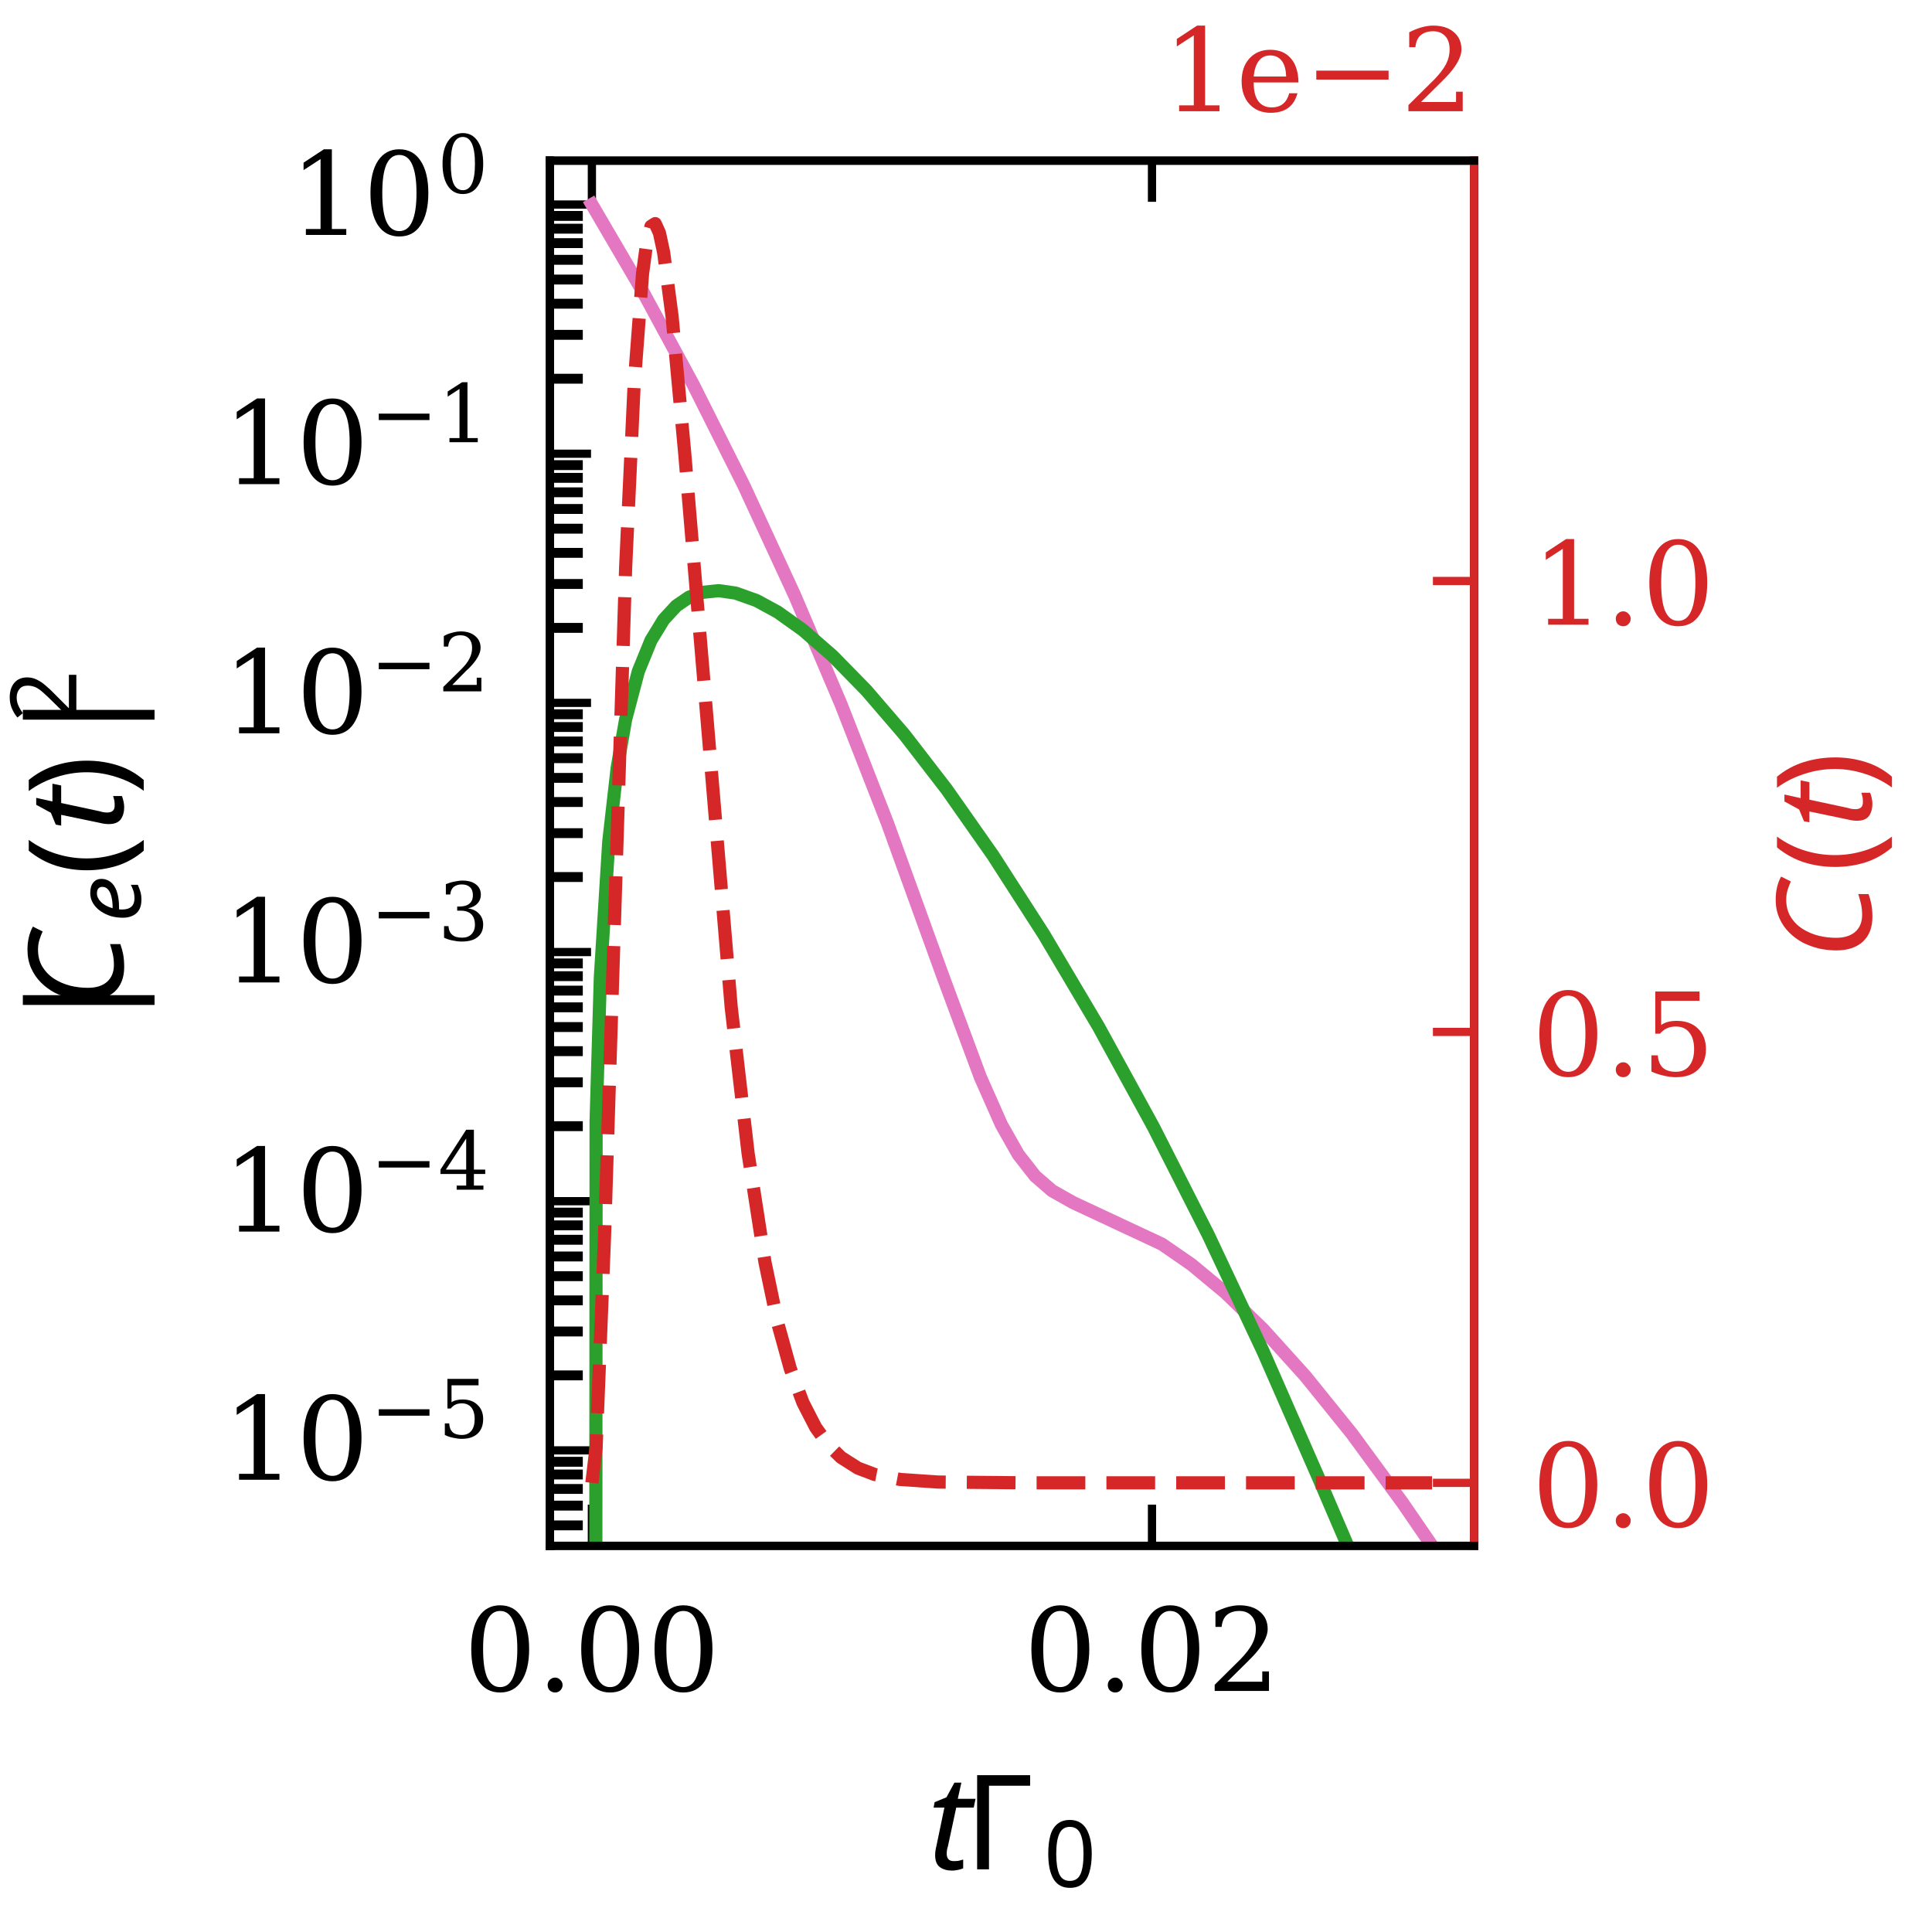
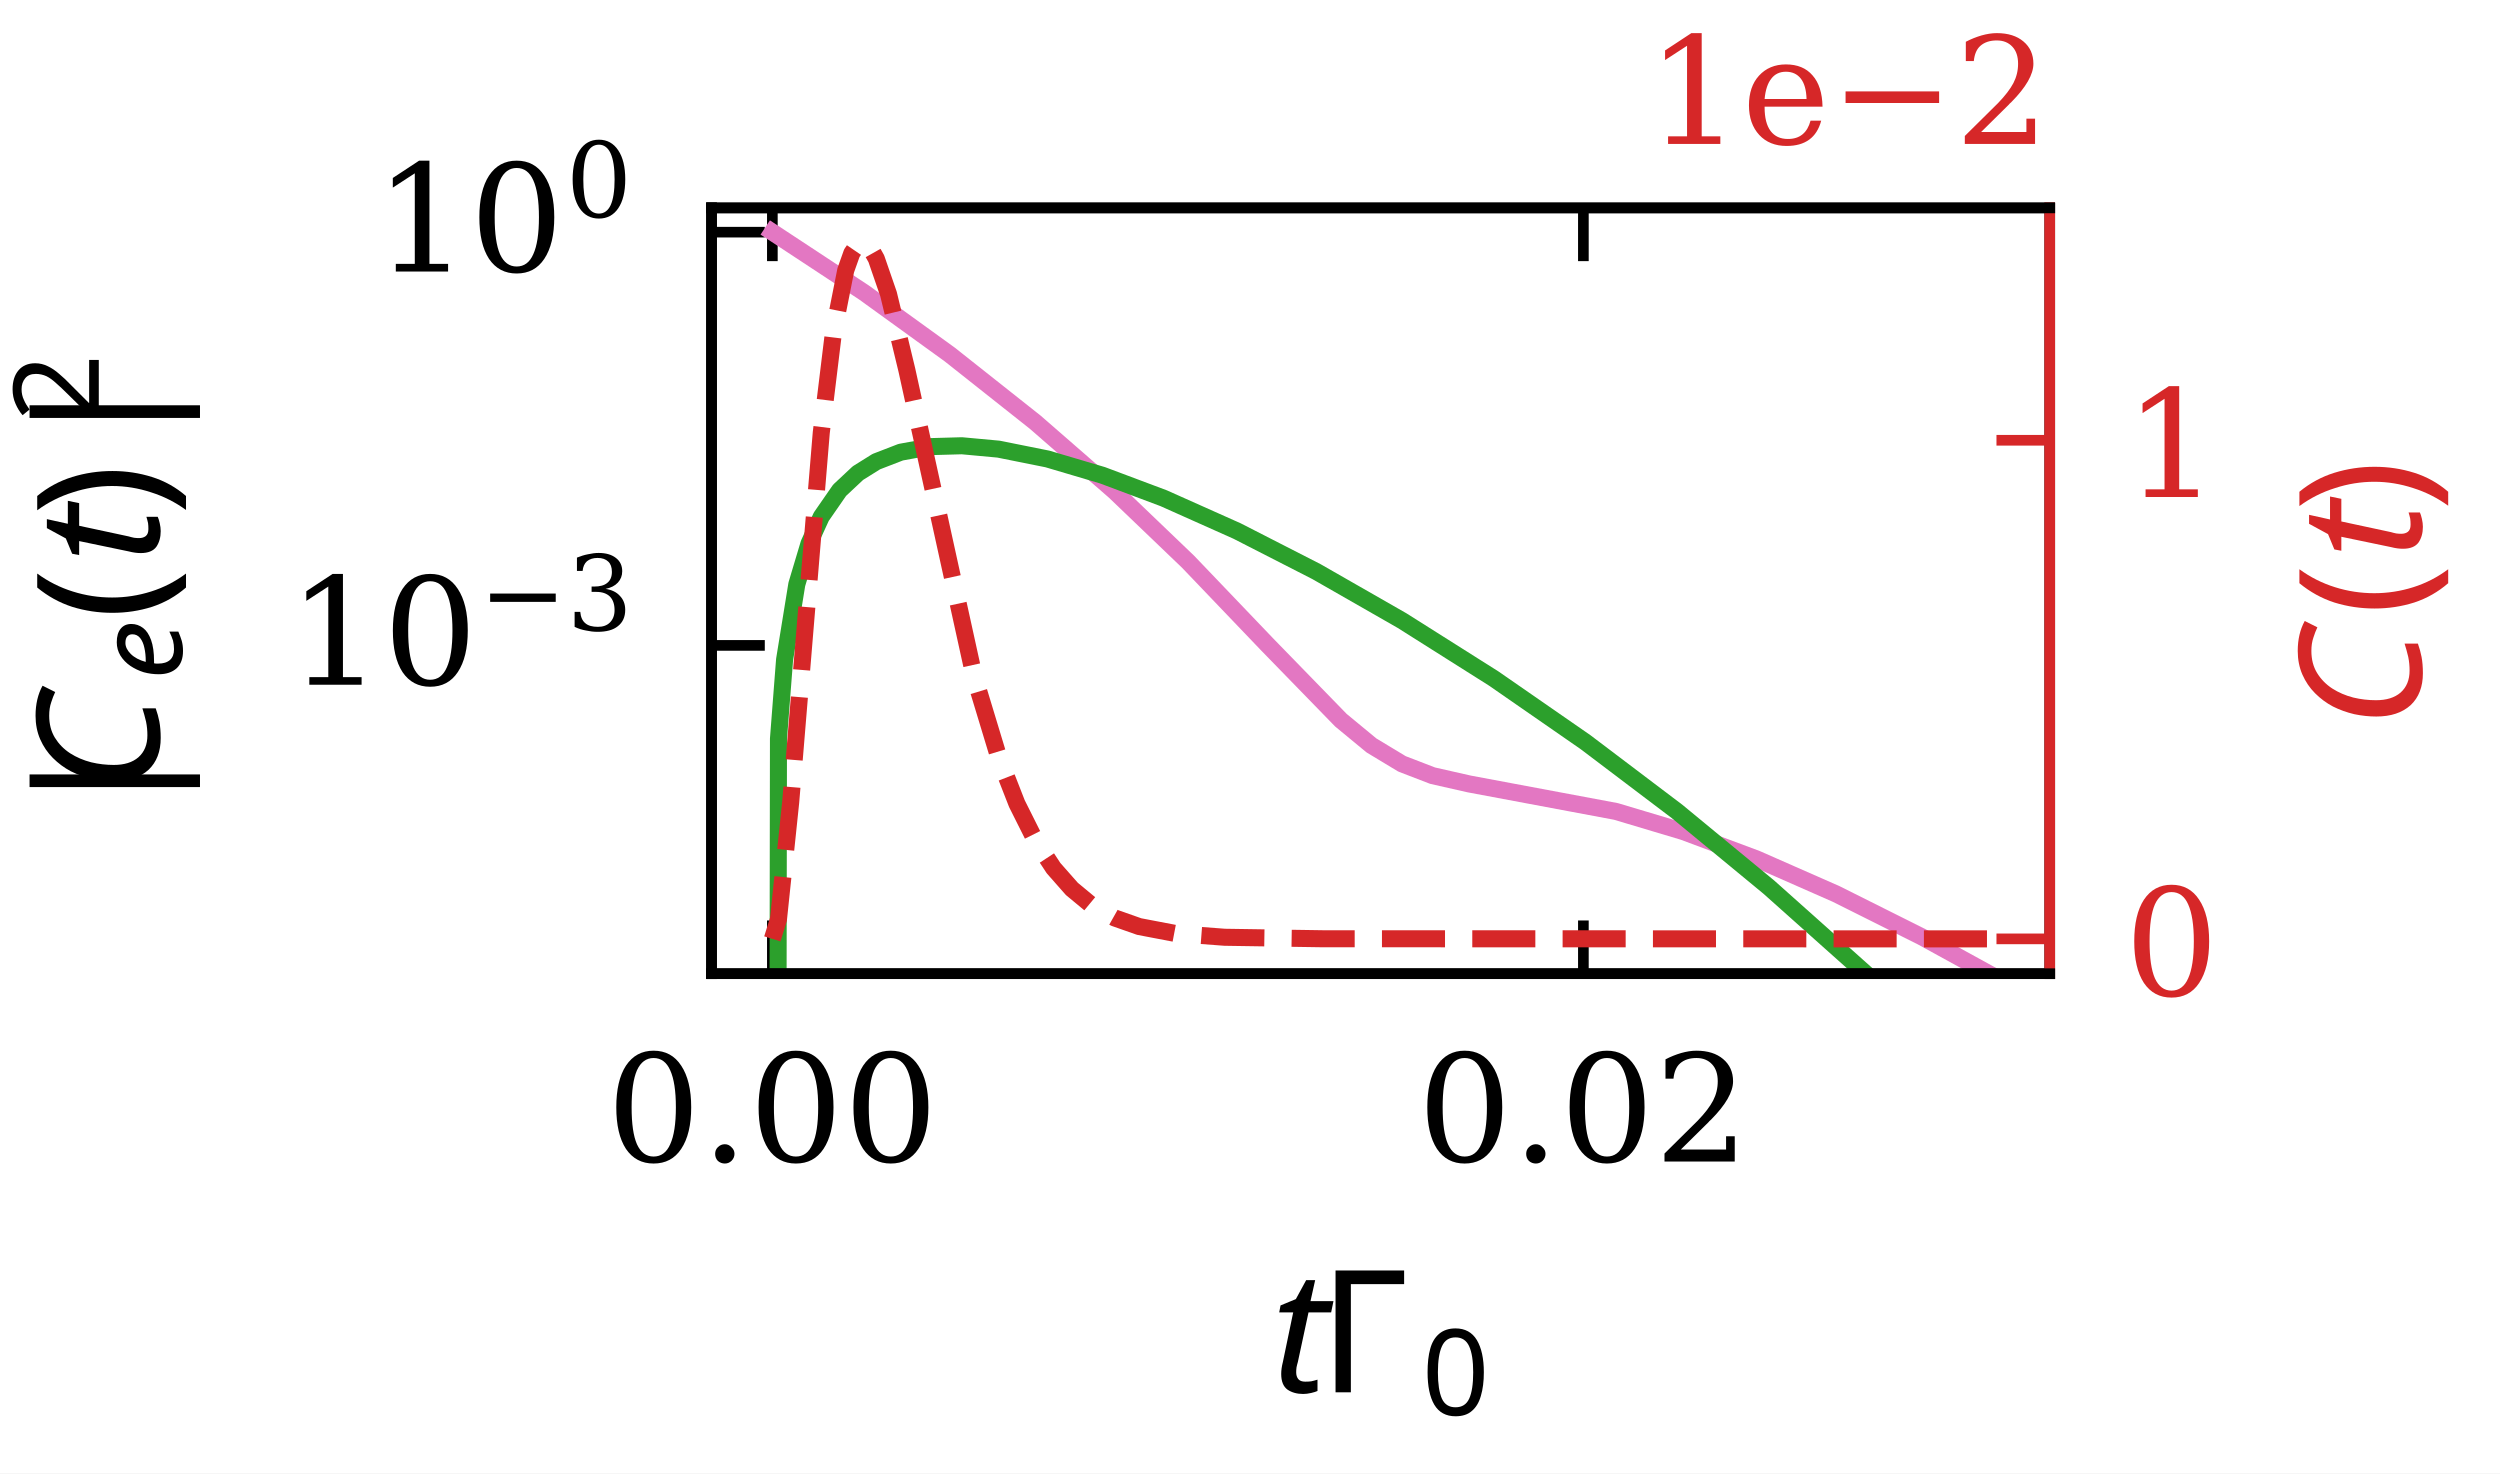
- <svg xmlns="http://www.w3.org/2000/svg" xmlns:xlink="http://www.w3.org/1999/xlink" width="117.352pt" height="117.352pt" viewBox="0 0 117.352 117.352" version="1.1">
+ <svg xmlns="http://www.w3.org/2000/svg" xmlns:xlink="http://www.w3.org/1999/xlink" width="117.352pt" height="69.163pt" viewBox="0 0 117.352 69.163" version="1.1">
  <defs>
    <style type="text/css">*{stroke-linejoin: round; stroke-linecap: butt}</style>
  </defs>
  <g id="figure_1">
    <g id="patch_1">
-       <path d="M 0 117.352  L 117.352 117.352  L 117.352 0  L 0 0  z " style="fill: #ffffff" />
+       <path d="M 0 69.163  L 117.352 69.163  L 117.352 0  L 0 0  z " style="fill: #ffffff" />
    </g>
    <g id="axes_1">
      <g id="patch_2">
-         <path d="M 33.4 93.895  L 89.537 93.895  L 89.537 9.759  L 33.4 9.759  z " style="fill: #ffffff" />
+         <path d="M 33.4 45.706  L 96.216 45.706  L 96.216 9.759  L 33.4 9.759  z " style="fill: #ffffff" />
      </g>
      <g id="matplotlib.axis_1">
        <g id="xtick_1">
          <g id="line2d_1">
            <defs>
-               <path id="m31ebe74dc7" d="M 0 0  L 0 -2.5  " style="stroke: #000000; stroke-width: 0.5" />
+               <path id="m19aab21f57" d="M 0 0  L 0 -2.5  " style="stroke: #000000; stroke-width: 0.5" />
            </defs>
            <g>
-               <use xlink:href="#m31ebe74dc7" x="35.952" y="93.895" style="stroke: #000000; stroke-width: 0.5" />
+               <use xlink:href="#m19aab21f57" x="36.255" y="45.706" style="stroke: #000000; stroke-width: 0.5" />
            </g>
          </g>
          <g id="line2d_2">
            <defs>
-               <path id="m40b59c8b88" d="M 0 0  L 0 2.5  " style="stroke: #000000; stroke-width: 0.5" />
+               <path id="mb710d86eab" d="M 0 0  L 0 2.5  " style="stroke: #000000; stroke-width: 0.5" />
            </defs>
            <g>
-               <use xlink:href="#m40b59c8b88" x="35.952" y="9.759" style="stroke: #000000; stroke-width: 0.5" />
+               <use xlink:href="#mb710d86eab" x="36.255" y="9.759" style="stroke: #000000; stroke-width: 0.5" />
            </g>
          </g>
          <g id="text_1">
-             <text style="font-size: 7px; font-family: 'DejaVu Serif', 'Bitstream Vera Serif', 'Computer Modern Roman', 'New Century Schoolbook', 'Century Schoolbook L', 'Utopia', 'ITC Bookman', 'Bookman', 'Nimbus Roman No9 L', 'Times New Roman', 'Times', 'Palatino', 'Charter', serif; text-anchor: middle" x="35.952" y="102.714" transform="rotate(-0 35.95169 102.7137)">0.00</text>
+             <text style="font-size: 7px; font-family: 'DejaVu Serif', 'Bitstream Vera Serif', 'Computer Modern Roman', 'New Century Schoolbook', 'Century Schoolbook L', 'Utopia', 'ITC Bookman', 'Bookman', 'Nimbus Roman No9 L', 'Times New Roman', 'Times', 'Palatino', 'Charter', serif; text-anchor: middle" x="36.255" y="54.525" transform="rotate(-0 36.25526 54.5247)">0.00</text>
          </g>
        </g>
        <g id="xtick_2">
          <g id="line2d_3">
            <g>
-               <use xlink:href="#m31ebe74dc7" x="69.974" y="93.895" style="stroke: #000000; stroke-width: 0.5" />
+               <use xlink:href="#m19aab21f57" x="74.325" y="45.706" style="stroke: #000000; stroke-width: 0.5" />
            </g>
          </g>
          <g id="line2d_4">
            <g>
-               <use xlink:href="#m40b59c8b88" x="69.974" y="9.759" style="stroke: #000000; stroke-width: 0.5" />
+               <use xlink:href="#mb710d86eab" x="74.325" y="9.759" style="stroke: #000000; stroke-width: 0.5" />
            </g>
          </g>
          <g id="text_2">
-             <text style="font-size: 7px; font-family: 'DejaVu Serif', 'Bitstream Vera Serif', 'Computer Modern Roman', 'New Century Schoolbook', 'Century Schoolbook L', 'Utopia', 'ITC Bookman', 'Bookman', 'Nimbus Roman No9 L', 'Times New Roman', 'Times', 'Palatino', 'Charter', serif; text-anchor: middle" x="69.974" y="102.714" transform="rotate(-0 69.97428 102.7137)">0.02</text>
+             <text style="font-size: 7px; font-family: 'DejaVu Serif', 'Bitstream Vera Serif', 'Computer Modern Roman', 'New Century Schoolbook', 'Century Schoolbook L', 'Utopia', 'ITC Bookman', 'Bookman', 'Nimbus Roman No9 L', 'Times New Roman', 'Times', 'Palatino', 'Charter', serif; text-anchor: middle" x="74.325" y="54.525" transform="rotate(-0 74.32539 54.5247)">0.02</text>
          </g>
        </g>
        <g id="text_3">
-           <g transform="translate(56.34864 114.2482)">
+           <g transform="translate(59.68785 66.05924)">
            <text>
              <tspan x="0" y="-0.703" style="font-style: italic; font-size: 8px; font-family: 'STIXGeneral'">t</tspan>
              <tspan x="2.224" y="-0.703" style="font-size: 8px; font-family: 'STIXGeneral'">Γ</tspan>
              <tspan x="7.044" y="0.356" style="font-size: 5.6px; font-family: 'STIXGeneral'">0</tspan>
            </text>
          </g>
        </g>
      </g>
      <g id="matplotlib.axis_2">
        <g id="ytick_1">
          <g id="line2d_5">
            <defs>
-               <path id="me4fae50d35" d="M 0 0  L 2.5 0  " style="stroke: #000000; stroke-width: 0.5" />
+               <path id="m32e238cb11" d="M 0 0  L 2.5 0  " style="stroke: #000000; stroke-width: 0.5" />
            </defs>
            <g>
-               <use xlink:href="#me4fae50d35" x="33.4" y="88.097" style="stroke: #000000; stroke-width: 0.5" />
+               <use xlink:href="#m32e238cb11" x="33.4" y="30.296" style="stroke: #000000; stroke-width: 0.5" />
            </g>
          </g>
          <g id="text_4">
-             <g transform="translate(13.52 90.7561)">
-               <text>
-                 <tspan x="0" y="-0.875" style="font-size: 7px; font-family: 'DejaVu Serif'">1</tspan>
-                 <tspan x="4.454" y="-0.875" style="font-size: 7px; font-family: 'DejaVu Serif'">0</tspan>
-                 <tspan x="8.971" y="-3.423" style="font-size: 4.9px; font-family: 'DejaVu Serif'">−</tspan>
-                 <tspan x="13.077" y="-3.423" style="font-size: 4.9px; font-family: 'DejaVu Serif'">5</tspan>
-               </text>
-             </g>
-           </g>
-         </g>
-         <g id="ytick_2">
-           <g id="line2d_6">
-             <g>
-               <use xlink:href="#me4fae50d35" x="33.4" y="72.962" style="stroke: #000000; stroke-width: 0.5" />
-             </g>
-           </g>
-           <g id="text_5">
-             <g transform="translate(13.52 75.62156)">
-               <text>
-                 <tspan x="0" y="-0.809" style="font-size: 7px; font-family: 'DejaVu Serif'">1</tspan>
-                 <tspan x="4.454" y="-0.809" style="font-size: 7px; font-family: 'DejaVu Serif'">0</tspan>
-                 <tspan x="8.971" y="-3.358" style="font-size: 4.9px; font-family: 'DejaVu Serif'">−</tspan>
-                 <tspan x="13.077" y="-3.358" style="font-size: 4.9px; font-family: 'DejaVu Serif'">4</tspan>
-               </text>
-             </g>
-           </g>
-         </g>
-         <g id="ytick_3">
-           <g id="line2d_7">
-             <g>
-               <use xlink:href="#me4fae50d35" x="33.4" y="57.828" style="stroke: #000000; stroke-width: 0.5" />
-             </g>
-           </g>
-           <g id="text_6">
-             <g transform="translate(13.52 60.48703)">
+             <g transform="translate(13.52 32.95561)">
              <text>
                <tspan x="0" y="-0.809" style="font-size: 7px; font-family: 'DejaVu Serif'">1</tspan>
                <tspan x="4.454" y="-0.809" style="font-size: 7px; font-family: 'DejaVu Serif'">0</tspan>
                <tspan x="8.971" y="-3.358" style="font-size: 4.9px; font-family: 'DejaVu Serif'">−</tspan>
                <tspan x="13.077" y="-3.358" style="font-size: 4.9px; font-family: 'DejaVu Serif'">3</tspan>
              </text>
            </g>
          </g>
        </g>
-         <g id="ytick_4">
-           <g id="line2d_8">
+         <g id="ytick_2">
+           <g id="line2d_6">
            <g>
-               <use xlink:href="#me4fae50d35" x="33.4" y="42.693" style="stroke: #000000; stroke-width: 0.5" />
+               <use xlink:href="#m32e238cb11" x="33.4" y="10.898" style="stroke: #000000; stroke-width: 0.5" />
            </g>
          </g>
-           <g id="text_7">
-             <g transform="translate(13.52 45.35249)">
-               <text>
-                 <tspan x="0" y="-0.809" style="font-size: 7px; font-family: 'DejaVu Serif'">1</tspan>
-                 <tspan x="4.454" y="-0.809" style="font-size: 7px; font-family: 'DejaVu Serif'">0</tspan>
-                 <tspan x="8.971" y="-3.358" style="font-size: 4.9px; font-family: 'DejaVu Serif'">−</tspan>
-                 <tspan x="13.077" y="-3.358" style="font-size: 4.9px; font-family: 'DejaVu Serif'">2</tspan>
-               </text>
-             </g>
-           </g>
-         </g>
-         <g id="ytick_5">
-           <g id="line2d_9">
-             <g>
-               <use xlink:href="#me4fae50d35" x="33.4" y="27.559" style="stroke: #000000; stroke-width: 0.5" />
-             </g>
-           </g>
-           <g id="text_8">
-             <g transform="translate(13.52 30.21795)">
-               <text>
-                 <tspan x="0" y="-0.809" style="font-size: 7px; font-family: 'DejaVu Serif'">1</tspan>
-                 <tspan x="4.454" y="-0.809" style="font-size: 7px; font-family: 'DejaVu Serif'">0</tspan>
-                 <tspan x="8.971" y="-3.358" style="font-size: 4.9px; font-family: 'DejaVu Serif'">−</tspan>
-                 <tspan x="13.077" y="-3.358" style="font-size: 4.9px; font-family: 'DejaVu Serif'">1</tspan>
-               </text>
-             </g>
-           </g>
-         </g>
-         <g id="ytick_6">
-           <g id="line2d_10">
-             <g>
-               <use xlink:href="#me4fae50d35" x="33.4" y="12.424" style="stroke: #000000; stroke-width: 0.5" />
-             </g>
-           </g>
-           <g id="text_9">
-             <g transform="translate(17.58 15.08342)">
+           <g id="text_5">
+             <g transform="translate(17.58 13.557)">
              <text>
                <tspan x="0" y="-0.809" style="font-size: 7px; font-family: 'DejaVu Serif'">1</tspan>
                <tspan x="4.454" y="-0.809" style="font-size: 7px; font-family: 'DejaVu Serif'">0</tspan>
                <tspan x="8.971" y="-3.358" style="font-size: 4.9px; font-family: 'DejaVu Serif'">0</tspan>
              </text>
            </g>
          </g>
        </g>
-         <g id="ytick_7">
-           <g id="line2d_11">
-             <defs>
-               <path id="m922d0090ac" d="M 0 0  L 2 0  " style="stroke: #000000; stroke-width: 0.6" />
-             </defs>
-             <g>
-               <use xlink:href="#m922d0090ac" x="33.4" y="92.653" style="stroke: #000000; stroke-width: 0.6" />
-             </g>
-           </g>
-         </g>
-         <g id="ytick_8">
-           <g id="line2d_12">
-             <g>
-               <use xlink:href="#m922d0090ac" x="33.4" y="91.454" style="stroke: #000000; stroke-width: 0.6" />
-             </g>
-           </g>
-         </g>
-         <g id="ytick_9">
-           <g id="line2d_13">
-             <g>
-               <use xlink:href="#m922d0090ac" x="33.4" y="90.441" style="stroke: #000000; stroke-width: 0.6" />
-             </g>
-           </g>
-         </g>
-         <g id="ytick_10">
-           <g id="line2d_14">
-             <g>
-               <use xlink:href="#m922d0090ac" x="33.4" y="89.563" style="stroke: #000000; stroke-width: 0.6" />
-             </g>
-           </g>
-         </g>
-         <g id="ytick_11">
-           <g id="line2d_15">
-             <g>
-               <use xlink:href="#m922d0090ac" x="33.4" y="88.789" style="stroke: #000000; stroke-width: 0.6" />
-             </g>
-           </g>
-         </g>
-         <g id="ytick_12">
-           <g id="line2d_16">
-             <g>
-               <use xlink:href="#m922d0090ac" x="33.4" y="83.541" style="stroke: #000000; stroke-width: 0.6" />
-             </g>
-           </g>
-         </g>
-         <g id="ytick_13">
-           <g id="line2d_17">
-             <g>
-               <use xlink:href="#m922d0090ac" x="33.4" y="80.876" style="stroke: #000000; stroke-width: 0.6" />
-             </g>
-           </g>
-         </g>
-         <g id="ytick_14">
-           <g id="line2d_18">
-             <g>
-               <use xlink:href="#m922d0090ac" x="33.4" y="78.985" style="stroke: #000000; stroke-width: 0.6" />
-             </g>
-           </g>
-         </g>
-         <g id="ytick_15">
-           <g id="line2d_19">
-             <g>
-               <use xlink:href="#m922d0090ac" x="33.4" y="77.518" style="stroke: #000000; stroke-width: 0.6" />
-             </g>
-           </g>
-         </g>
-         <g id="ytick_16">
-           <g id="line2d_20">
-             <g>
-               <use xlink:href="#m922d0090ac" x="33.4" y="76.32" style="stroke: #000000; stroke-width: 0.6" />
-             </g>
-           </g>
-         </g>
-         <g id="ytick_17">
-           <g id="line2d_21">
-             <g>
-               <use xlink:href="#m922d0090ac" x="33.4" y="75.306" style="stroke: #000000; stroke-width: 0.6" />
-             </g>
-           </g>
-         </g>
-         <g id="ytick_18">
-           <g id="line2d_22">
-             <g>
-               <use xlink:href="#m922d0090ac" x="33.4" y="74.429" style="stroke: #000000; stroke-width: 0.6" />
-             </g>
-           </g>
-         </g>
-         <g id="ytick_19">
-           <g id="line2d_23">
-             <g>
-               <use xlink:href="#m922d0090ac" x="33.4" y="73.655" style="stroke: #000000; stroke-width: 0.6" />
-             </g>
-           </g>
-         </g>
-         <g id="ytick_20">
-           <g id="line2d_24">
-             <g>
-               <use xlink:href="#m922d0090ac" x="33.4" y="68.406" style="stroke: #000000; stroke-width: 0.6" />
-             </g>
-           </g>
-         </g>
-         <g id="ytick_21">
-           <g id="line2d_25">
-             <g>
-               <use xlink:href="#m922d0090ac" x="33.4" y="65.741" style="stroke: #000000; stroke-width: 0.6" />
-             </g>
-           </g>
-         </g>
-         <g id="ytick_22">
-           <g id="line2d_26">
-             <g>
-               <use xlink:href="#m922d0090ac" x="33.4" y="63.85" style="stroke: #000000; stroke-width: 0.6" />
-             </g>
-           </g>
-         </g>
-         <g id="ytick_23">
-           <g id="line2d_27">
-             <g>
-               <use xlink:href="#m922d0090ac" x="33.4" y="62.384" style="stroke: #000000; stroke-width: 0.6" />
-             </g>
-           </g>
-         </g>
-         <g id="ytick_24">
-           <g id="line2d_28">
-             <g>
-               <use xlink:href="#m922d0090ac" x="33.4" y="61.185" style="stroke: #000000; stroke-width: 0.6" />
-             </g>
-           </g>
-         </g>
-         <g id="ytick_25">
-           <g id="line2d_29">
-             <g>
-               <use xlink:href="#m922d0090ac" x="33.4" y="60.172" style="stroke: #000000; stroke-width: 0.6" />
-             </g>
-           </g>
-         </g>
-         <g id="ytick_26">
-           <g id="line2d_30">
-             <g>
-               <use xlink:href="#m922d0090ac" x="33.4" y="59.294" style="stroke: #000000; stroke-width: 0.6" />
-             </g>
-           </g>
-         </g>
-         <g id="ytick_27">
-           <g id="line2d_31">
-             <g>
-               <use xlink:href="#m922d0090ac" x="33.4" y="58.52" style="stroke: #000000; stroke-width: 0.6" />
-             </g>
-           </g>
-         </g>
-         <g id="ytick_28">
-           <g id="line2d_32">
-             <g>
-               <use xlink:href="#m922d0090ac" x="33.4" y="53.272" style="stroke: #000000; stroke-width: 0.6" />
-             </g>
-           </g>
-         </g>
-         <g id="ytick_29">
-           <g id="line2d_33">
-             <g>
-               <use xlink:href="#m922d0090ac" x="33.4" y="50.607" style="stroke: #000000; stroke-width: 0.6" />
-             </g>
-           </g>
-         </g>
-         <g id="ytick_30">
-           <g id="line2d_34">
-             <g>
-               <use xlink:href="#m922d0090ac" x="33.4" y="48.716" style="stroke: #000000; stroke-width: 0.6" />
-             </g>
-           </g>
-         </g>
-         <g id="ytick_31">
-           <g id="line2d_35">
-             <g>
-               <use xlink:href="#m922d0090ac" x="33.4" y="47.249" style="stroke: #000000; stroke-width: 0.6" />
-             </g>
-           </g>
-         </g>
-         <g id="ytick_32">
-           <g id="line2d_36">
-             <g>
-               <use xlink:href="#m922d0090ac" x="33.4" y="46.051" style="stroke: #000000; stroke-width: 0.6" />
-             </g>
-           </g>
-         </g>
-         <g id="ytick_33">
-           <g id="line2d_37">
-             <g>
-               <use xlink:href="#m922d0090ac" x="33.4" y="45.037" style="stroke: #000000; stroke-width: 0.6" />
-             </g>
-           </g>
-         </g>
-         <g id="ytick_34">
-           <g id="line2d_38">
-             <g>
-               <use xlink:href="#m922d0090ac" x="33.4" y="44.16" style="stroke: #000000; stroke-width: 0.6" />
-             </g>
-           </g>
-         </g>
-         <g id="ytick_35">
-           <g id="line2d_39">
-             <g>
-               <use xlink:href="#m922d0090ac" x="33.4" y="43.386" style="stroke: #000000; stroke-width: 0.6" />
-             </g>
-           </g>
-         </g>
-         <g id="ytick_36">
-           <g id="line2d_40">
-             <g>
-               <use xlink:href="#m922d0090ac" x="33.4" y="38.137" style="stroke: #000000; stroke-width: 0.6" />
-             </g>
-           </g>
-         </g>
-         <g id="ytick_37">
-           <g id="line2d_41">
-             <g>
-               <use xlink:href="#m922d0090ac" x="33.4" y="35.472" style="stroke: #000000; stroke-width: 0.6" />
-             </g>
-           </g>
-         </g>
-         <g id="ytick_38">
-           <g id="line2d_42">
-             <g>
-               <use xlink:href="#m922d0090ac" x="33.4" y="33.581" style="stroke: #000000; stroke-width: 0.6" />
-             </g>
-           </g>
-         </g>
-         <g id="ytick_39">
-           <g id="line2d_43">
-             <g>
-               <use xlink:href="#m922d0090ac" x="33.4" y="32.114" style="stroke: #000000; stroke-width: 0.6" />
-             </g>
-           </g>
-         </g>
-         <g id="ytick_40">
-           <g id="line2d_44">
-             <g>
-               <use xlink:href="#m922d0090ac" x="33.4" y="30.916" style="stroke: #000000; stroke-width: 0.6" />
-             </g>
-           </g>
-         </g>
-         <g id="ytick_41">
-           <g id="line2d_45">
-             <g>
-               <use xlink:href="#m922d0090ac" x="33.4" y="29.903" style="stroke: #000000; stroke-width: 0.6" />
-             </g>
-           </g>
-         </g>
-         <g id="ytick_42">
-           <g id="line2d_46">
-             <g>
-               <use xlink:href="#m922d0090ac" x="33.4" y="29.025" style="stroke: #000000; stroke-width: 0.6" />
-             </g>
-           </g>
-         </g>
-         <g id="ytick_43">
-           <g id="line2d_47">
-             <g>
-               <use xlink:href="#m922d0090ac" x="33.4" y="28.251" style="stroke: #000000; stroke-width: 0.6" />
-             </g>
-           </g>
-         </g>
-         <g id="ytick_44">
-           <g id="line2d_48">
-             <g>
-               <use xlink:href="#m922d0090ac" x="33.4" y="23.003" style="stroke: #000000; stroke-width: 0.6" />
-             </g>
-           </g>
-         </g>
-         <g id="ytick_45">
-           <g id="line2d_49">
-             <g>
-               <use xlink:href="#m922d0090ac" x="33.4" y="20.337" style="stroke: #000000; stroke-width: 0.6" />
-             </g>
-           </g>
-         </g>
-         <g id="ytick_46">
-           <g id="line2d_50">
-             <g>
-               <use xlink:href="#m922d0090ac" x="33.4" y="18.447" style="stroke: #000000; stroke-width: 0.6" />
-             </g>
-           </g>
-         </g>
-         <g id="ytick_47">
-           <g id="line2d_51">
-             <g>
-               <use xlink:href="#m922d0090ac" x="33.4" y="16.98" style="stroke: #000000; stroke-width: 0.6" />
-             </g>
-           </g>
-         </g>
-         <g id="ytick_48">
-           <g id="line2d_52">
-             <g>
-               <use xlink:href="#m922d0090ac" x="33.4" y="15.782" style="stroke: #000000; stroke-width: 0.6" />
-             </g>
-           </g>
-         </g>
-         <g id="ytick_49">
-           <g id="line2d_53">
-             <g>
-               <use xlink:href="#m922d0090ac" x="33.4" y="14.768" style="stroke: #000000; stroke-width: 0.6" />
-             </g>
-           </g>
-         </g>
-         <g id="ytick_50">
-           <g id="line2d_54">
-             <g>
-               <use xlink:href="#m922d0090ac" x="33.4" y="13.891" style="stroke: #000000; stroke-width: 0.6" />
-             </g>
-           </g>
-         </g>
-         <g id="ytick_51">
-           <g id="line2d_55">
-             <g>
-               <use xlink:href="#m922d0090ac" x="33.4" y="13.116" style="stroke: #000000; stroke-width: 0.6" />
-             </g>
-           </g>
-         </g>
-         <g id="text_10">
-           <g transform="translate(7.85625 62.94684) rotate(-90)">
+         <g id="text_6">
+           <g transform="translate(7.85625 38.85235) rotate(-90)">
            <text>
              <tspan x="0" y="-0.391" style="font-size: 8px; font-family: 'STIXGeneral'">|</tspan>
              <tspan x="9.775" y="-0.391" style="font-size: 8px; font-family: 'STIXGeneral'">(</tspan>
              <tspan x="14.663" y="-0.391" style="font-size: 8px; font-family: 'STIXGeneral'">)</tspan>
              <tspan x="17.327" y="-0.391" style="font-size: 8px; font-family: 'STIXGeneral'">|</tspan>
              <tspan x="1.6" y="-0.391" style="font-style: italic; font-size: 8px; font-family: 'STIXGeneral'">C</tspan>
              <tspan x="12.439" y="-0.391" style="font-style: italic; font-size: 8px; font-family: 'STIXGeneral'">t</tspan>
              <tspan x="6.936" y="0.669" style="font-style: italic; font-size: 5.6px; font-family: 'STIXGeneral'">e</tspan>
              <tspan x="19.051" y="-3.216" style="font-size: 5.6px; font-family: 'STIXGeneral'">2</tspan>
            </text>
          </g>
        </g>
      </g>
-       <g id="line2d_56">
-         <path d="M 35.952 12.424  L 39.029 17.682  L 42.107 23.36  L 45.184 29.493  L 48.261 36.144  L 51.082 42.774  L 53.903 49.991  L 57.237 59.203  L 59.545 65.419  L 60.828 68.316  L 61.853 70.126  L 62.879 71.439  L 63.905 72.327  L 65.187 73.05  L 70.573 75.568  L 72.368 76.807  L 74.419 78.509  L 76.728 80.749  L 79.292 83.589  L 82.113 87.083  L 85.19 91.279  L 86.986 93.895  L 86.986 93.895  " clip-path="url(#p45b03573ac)" style="fill: none; stroke: #e377c2; stroke-width: 0.8; stroke-linecap: square" />
+       <g id="line2d_7">
+         <path d="M 36.255 10.898  L 40.56 13.733  L 44.577 16.637  L 48.595 19.819  L 52.325 23.068  L 55.769 26.368  L 59.499 30.268  L 62.943 33.807  L 64.377 34.991  L 65.812 35.857  L 67.247 36.41  L 68.969 36.8  L 75.856 38.09  L 79.012 39.034  L 82.456 40.32  L 86.186 41.962  L 90.204 43.973  L 93.36 45.706  L 93.36 45.706  " clip-path="url(#pc607296fbf)" style="fill: none; stroke: #e377c2; stroke-width: 0.8; stroke-linecap: square" />
      </g>
-       <g id="line2d_57">
-         <path d="M 36.177 118.352  L 36.208 68.085  L 36.465 59.388  L 36.978 51.113  L 37.49 46.625  L 38.003 43.69  L 38.773 40.78  L 39.542 38.895  L 40.311 37.636  L 41.081 36.802  L 41.85 36.277  L 42.619 35.985  L 43.645 35.878  L 44.671 36.022  L 45.953 36.478  L 47.236 37.177  L 48.774 38.273  L 50.569 39.837  L 52.621 41.933  L 54.929 44.615  L 57.494 47.938  L 60.315 51.957  L 63.392 56.738  L 66.726 62.362  L 70.06 68.448  L 73.394 75.016  L 76.728 82.098  L 80.061 89.702  L 86.986 105.839  L 86.986 105.839  " clip-path="url(#p45b03573ac)" style="fill: none; stroke: #2ca02c; stroke-width: 0.8; stroke-linecap: square" />
+       <g id="line2d_8">
+         <path d="M 36.485 70.163  L 36.542 34.679  L 36.829 30.963  L 37.403 27.428  L 37.977 25.51  L 38.551 24.256  L 39.412 23.013  L 40.273 22.207  L 41.134 21.669  L 42.281 21.226  L 43.716 20.964  L 45.151 20.924  L 46.873 21.083  L 49.168 21.544  L 51.751 22.309  L 54.621 23.386  L 58.064 24.924  L 61.795 26.832  L 65.812 29.131  L 70.117 31.851  L 74.421 34.834  L 78.725 38.091  L 83.03 41.642  L 87.621 45.739  L 92.787 50.349  L 93.36 50.809  L 93.36 50.809  " clip-path="url(#pc607296fbf)" style="fill: none; stroke: #2ca02c; stroke-width: 0.8; stroke-linecap: square" />
      </g>
      <g id="patch_3">
-         <path d="M 33.4 93.895  L 33.4 9.759  " style="fill: none; stroke: #000000; stroke-width: 0.5; stroke-linejoin: miter; stroke-linecap: square" />
+         <path d="M 33.4 45.706  L 33.4 9.759  " style="fill: none; stroke: #000000; stroke-width: 0.5; stroke-linejoin: miter; stroke-linecap: square" />
      </g>
      <g id="patch_4">
-         <path d="M 89.537 93.895  L 89.537 9.759  " style="fill: none; stroke: #000000; stroke-width: 0.5; stroke-linejoin: miter; stroke-linecap: square" />
+         <path d="M 96.216 45.706  L 96.216 9.759  " style="fill: none; stroke: #000000; stroke-width: 0.5; stroke-linejoin: miter; stroke-linecap: square" />
      </g>
      <g id="patch_5">
-         <path d="M 33.4 93.895  L 89.537 93.895  " style="fill: none; stroke: #000000; stroke-width: 0.5; stroke-linejoin: miter; stroke-linecap: square" />
+         <path d="M 33.4 45.706  L 96.216 45.706  " style="fill: none; stroke: #000000; stroke-width: 0.5; stroke-linejoin: miter; stroke-linecap: square" />
      </g>
      <g id="patch_6">
-         <path d="M 33.4 9.759  L 89.537 9.759  " style="fill: none; stroke: #000000; stroke-width: 0.5; stroke-linejoin: miter; stroke-linecap: square" />
+         <path d="M 33.4 9.759  L 96.216 9.759  " style="fill: none; stroke: #000000; stroke-width: 0.5; stroke-linejoin: miter; stroke-linecap: square" />
      </g>
    </g>
    <g id="axes_2">
      <g id="matplotlib.axis_3">
-         <g id="ytick_52">
-           <g id="line2d_58">
+         <g id="ytick_3">
+           <g id="line2d_9">
            <defs>
-               <path id="m1e74598bcc" d="M 0 0  L -2.5 0  " style="stroke: #d62728; stroke-width: 0.5" />
+               <path id="mb904c11a04" d="M 0 0  L -2.5 0  " style="stroke: #d62728; stroke-width: 0.5" />
            </defs>
            <g>
-               <use xlink:href="#m1e74598bcc" x="89.537" y="90.07" style="fill: #d62728; stroke: #d62728; stroke-width: 0.5" />
+               <use xlink:href="#mb904c11a04" x="96.216" y="44.072" style="fill: #d62728; stroke: #d62728; stroke-width: 0.5" />
            </g>
          </g>
-           <g id="text_11">
-             <text style="font-size: 7px; font-family: 'DejaVu Serif', 'Bitstream Vera Serif', 'Computer Modern Roman', 'New Century Schoolbook', 'Century Schoolbook L', 'Utopia', 'ITC Bookman', 'Bookman', 'Nimbus Roman No9 L', 'Times New Roman', 'Times', 'Palatino', 'Charter', serif; text-anchor: start; fill: #d62728" x="93.037" y="92.73" transform="rotate(-0 93.03727 92.72987)">0.0</text>
+           <g id="text_7">
+             <text style="font-size: 7px; font-family: 'DejaVu Serif', 'Bitstream Vera Serif', 'Computer Modern Roman', 'New Century Schoolbook', 'Century Schoolbook L', 'Utopia', 'ITC Bookman', 'Bookman', 'Nimbus Roman No9 L', 'Times New Roman', 'Times', 'Palatino', 'Charter', serif; text-anchor: start; fill: #d62728" x="99.716" y="46.731" transform="rotate(-0 99.71571 46.7313)">0</text>
          </g>
        </g>
-         <g id="ytick_53">
-           <g id="line2d_59">
+         <g id="ytick_4">
+           <g id="line2d_10">
            <g>
-               <use xlink:href="#m1e74598bcc" x="89.537" y="62.68" style="fill: #d62728; stroke: #d62728; stroke-width: 0.5" />
+               <use xlink:href="#mb904c11a04" x="96.216" y="20.666" style="fill: #d62728; stroke: #d62728; stroke-width: 0.5" />
            </g>
          </g>
-           <g id="text_12">
-             <text style="font-size: 7px; font-family: 'DejaVu Serif', 'Bitstream Vera Serif', 'Computer Modern Roman', 'New Century Schoolbook', 'Century Schoolbook L', 'Utopia', 'ITC Bookman', 'Bookman', 'Nimbus Roman No9 L', 'Times New Roman', 'Times', 'Palatino', 'Charter', serif; text-anchor: start; fill: #d62728" x="93.037" y="65.339" transform="rotate(-0 93.03727 65.33903)">0.5</text>
+           <g id="text_8">
+             <text style="font-size: 7px; font-family: 'DejaVu Serif', 'Bitstream Vera Serif', 'Computer Modern Roman', 'New Century Schoolbook', 'Century Schoolbook L', 'Utopia', 'ITC Bookman', 'Bookman', 'Nimbus Roman No9 L', 'Times New Roman', 'Times', 'Palatino', 'Charter', serif; text-anchor: start; fill: #d62728" x="99.716" y="23.326" transform="rotate(-0 99.71571 23.32593)">1</text>
          </g>
        </g>
-         <g id="ytick_54">
-           <g id="line2d_60">
-             <g>
-               <use xlink:href="#m1e74598bcc" x="89.537" y="35.289" style="fill: #d62728; stroke: #d62728; stroke-width: 0.5" />
-             </g>
-           </g>
-           <g id="text_13">
-             <text style="font-size: 7px; font-family: 'DejaVu Serif', 'Bitstream Vera Serif', 'Computer Modern Roman', 'New Century Schoolbook', 'Century Schoolbook L', 'Utopia', 'ITC Bookman', 'Bookman', 'Nimbus Roman No9 L', 'Times New Roman', 'Times', 'Palatino', 'Charter', serif; text-anchor: start; fill: #d62728" x="93.037" y="37.948" transform="rotate(-0 93.03727 37.94819)">1.0</text>
-           </g>
-         </g>
-         <g id="text_14">
-           <g style="fill: #d62728" transform="translate(114.2482 58.30684) rotate(-90)">
+         <g id="text_9">
+           <g style="fill: #d62728" transform="translate(114.2482 34.21235) rotate(-90)">
            <text>
              <tspan x="0" y="-0.594" style="font-style: italic; font-size: 8px; font-family: 'STIXGeneral'; fill: #d62728">C</tspan>
              <tspan x="8" y="-0.594" style="font-style: italic; font-size: 8px; font-family: 'STIXGeneral'; fill: #d62728">t</tspan>
              <tspan x="5.336" y="-0.594" style="font-size: 8px; font-family: 'STIXGeneral'; fill: #d62728">(</tspan>
              <tspan x="10.224" y="-0.594" style="font-size: 8px; font-family: 'STIXGeneral'; fill: #d62728">)</tspan>
            </text>
          </g>
        </g>
-         <g id="text_15">
-           <text style="font-size: 7px; font-family: 'DejaVu Serif', 'Bitstream Vera Serif', 'Computer Modern Roman', 'New Century Schoolbook', 'Century Schoolbook L', 'Utopia', 'ITC Bookman', 'Bookman', 'Nimbus Roman No9 L', 'Times New Roman', 'Times', 'Palatino', 'Charter', serif; text-anchor: end; fill: #d62728" x="89.537" y="6.759" transform="rotate(-0 89.53727 6.758906)">1e−2</text>
+         <g id="text_10">
+           <text style="font-size: 7px; font-family: 'DejaVu Serif', 'Bitstream Vera Serif', 'Computer Modern Roman', 'New Century Schoolbook', 'Century Schoolbook L', 'Utopia', 'ITC Bookman', 'Bookman', 'Nimbus Roman No9 L', 'Times New Roman', 'Times', 'Palatino', 'Charter', serif; text-anchor: end; fill: #d62728" x="96.216" y="6.759" transform="rotate(-0 96.21571 6.758906)">1e−2</text>
        </g>
      </g>
-       <g id="line2d_61">
-         <path d="M 35.952 90.07  L 36.208 87.913  L 36.721 75.046  L 38.003 34.45  L 38.516 23.412  L 39.029 16.618  L 39.286 14.727  L 39.542 13.746  L 39.798 13.583  L 40.055 14.146  L 40.311 15.336  L 40.824 19.227  L 41.594 27.566  L 44.415 61.186  L 45.44 70.052  L 46.466 76.671  L 47.236 80.355  L 48.005 83.14  L 48.774 85.201  L 49.544 86.699  L 50.313 87.769  L 51.082 88.521  L 52.108 89.174  L 53.134 89.564  L 54.673 89.864  L 56.981 90.021  L 62.366 90.068  L 86.986 90.07  L 86.986 90.07  " clip-path="url(#p45b03573ac)" style="fill: none; stroke-dasharray: 2.96,1.28; stroke-dashoffset: 0; stroke: #d62728; stroke-width: 0.8" />
+       <g id="line2d_11">
+         <path d="M 36.255 44.072  L 36.542 43.15  L 37.116 37.653  L 38.551 20.308  L 39.125 15.592  L 39.699 12.689  L 39.986 11.882  L 40.273 11.462  L 40.56 11.393  L 40.847 11.633  L 41.134 12.142  L 41.708 13.804  L 42.568 17.367  L 45.725 31.731  L 46.873 35.519  L 47.734 37.723  L 48.595 39.443  L 49.455 40.752  L 50.316 41.728  L 51.177 42.441  L 52.325 43.089  L 53.473 43.493  L 55.195 43.822  L 57.49 43.996  L 62.082 44.066  L 93.36 44.072  L 93.36 44.072  " clip-path="url(#pc607296fbf)" style="fill: none; stroke-dasharray: 2.96,1.28; stroke-dashoffset: 0; stroke: #d62728; stroke-width: 0.8" />
      </g>
      <g id="patch_7">
-         <path d="M 33.4 93.895  L 33.4 9.759  " style="fill: none; stroke: #000000; stroke-width: 0.5; stroke-linejoin: miter; stroke-linecap: square" />
+         <path d="M 33.4 45.706  L 33.4 9.759  " style="fill: none; stroke: #000000; stroke-width: 0.5; stroke-linejoin: miter; stroke-linecap: square" />
      </g>
      <g id="patch_8">
-         <path d="M 89.537 93.895  L 89.537 9.759  " style="fill: none; stroke: #d62728; stroke-width: 0.5; stroke-linejoin: miter; stroke-linecap: square" />
+         <path d="M 96.216 45.706  L 96.216 9.759  " style="fill: none; stroke: #d62728; stroke-width: 0.5; stroke-linejoin: miter; stroke-linecap: square" />
      </g>
      <g id="patch_9">
-         <path d="M 33.4 93.895  L 89.537 93.895  " style="fill: none; stroke: #000000; stroke-width: 0.5; stroke-linejoin: miter; stroke-linecap: square" />
+         <path d="M 33.4 45.706  L 96.216 45.706  " style="fill: none; stroke: #000000; stroke-width: 0.5; stroke-linejoin: miter; stroke-linecap: square" />
      </g>
      <g id="patch_10">
-         <path d="M 33.4 9.759  L 89.537 9.759  " style="fill: none; stroke: #000000; stroke-width: 0.5; stroke-linejoin: miter; stroke-linecap: square" />
+         <path d="M 33.4 9.759  L 96.216 9.759  " style="fill: none; stroke: #000000; stroke-width: 0.5; stroke-linejoin: miter; stroke-linecap: square" />
      </g>
    </g>
  </g>
  <defs>
-     <clipPath id="p45b03573ac">
-       <rect x="33.4" y="9.759" width="56.137" height="84.136" />
+     <clipPath id="pc607296fbf">
+       <rect x="33.4" y="9.759" width="62.816" height="35.947" />
    </clipPath>
  </defs>
</svg>
